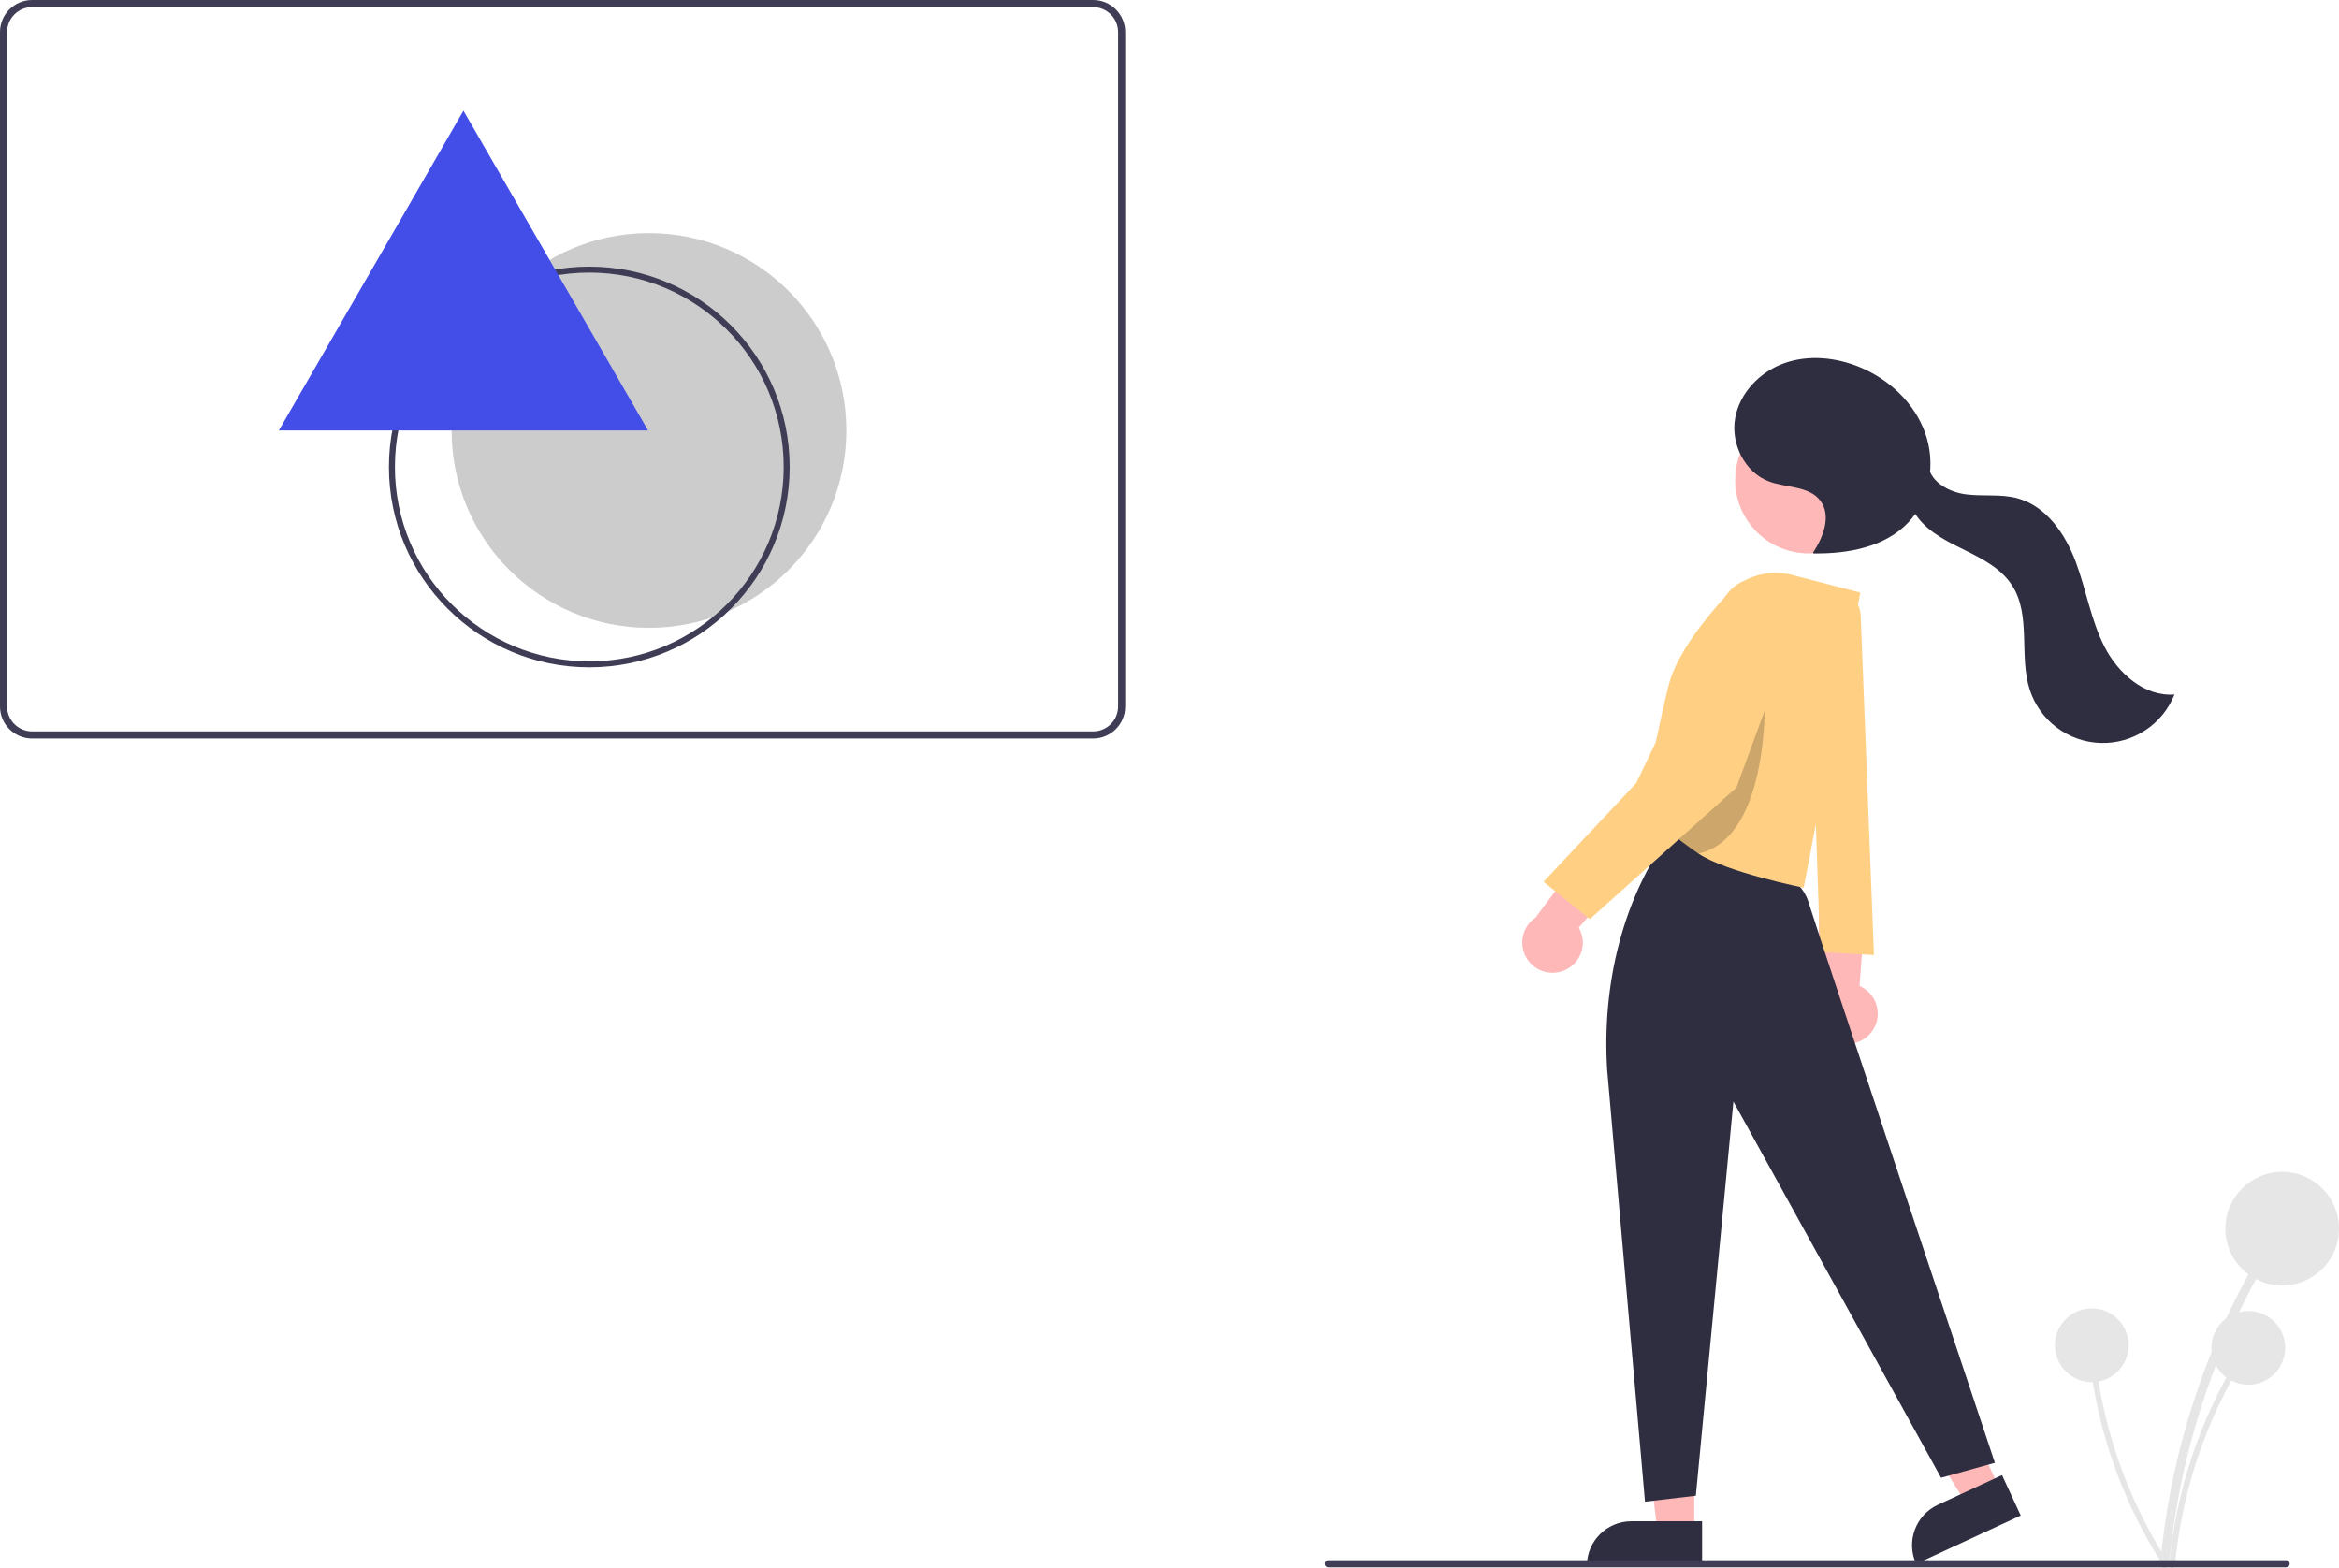
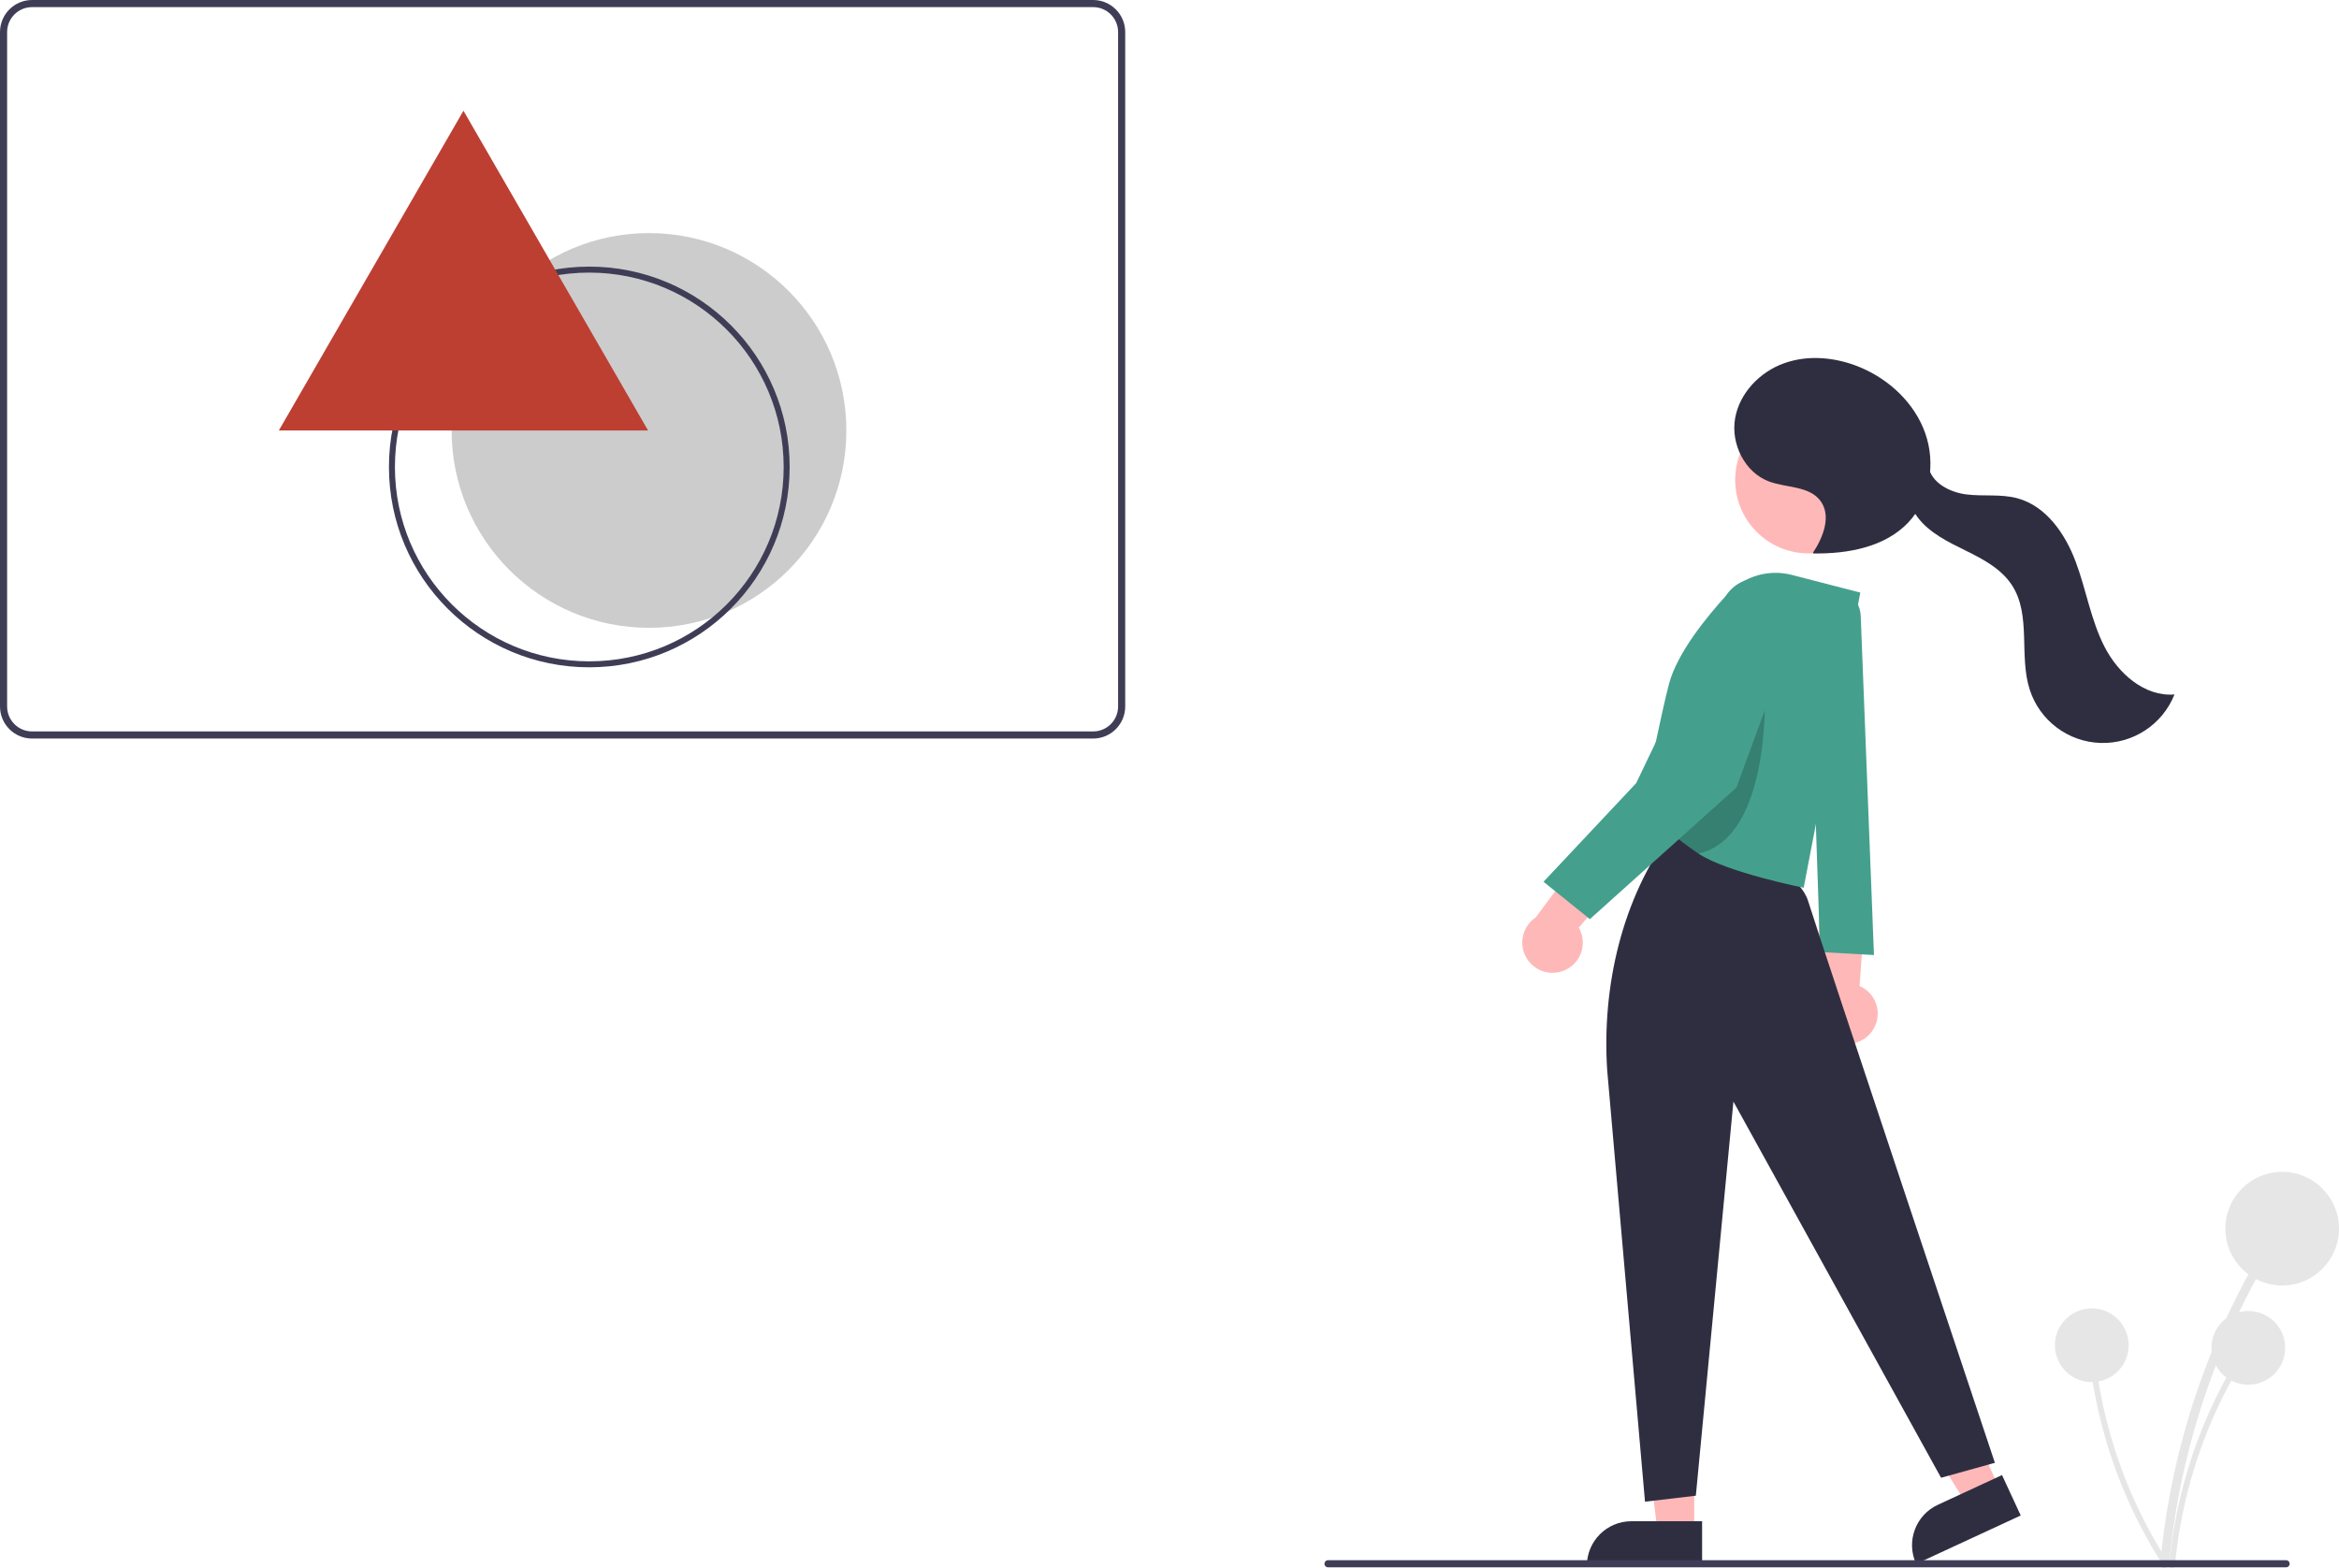
- <svg xmlns="http://www.w3.org/2000/svg" width="782.128" height="524.326" viewBox="0 0 782.128 524.326">
-   <g id="explore_ill" transform="translate(0 0)">
-     <path id="Path_1" data-name="Path 1" d="M574.476,434.808H219.652a10.728,10.728,0,0,1-10.716-10.716V198.553a10.728,10.728,0,0,1,10.716-10.716H574.476a10.728,10.728,0,0,1,10.716,10.716V424.092A10.728,10.728,0,0,1,574.476,434.808ZM219.652,190.218a8.345,8.345,0,0,0-8.335,8.335V424.092a8.345,8.345,0,0,0,8.335,8.335H574.476a8.345,8.345,0,0,0,8.335-8.335V198.553a8.345,8.345,0,0,0-8.335-8.335Z" transform="translate(-208.936 -187.837)" fill="#3f3d56" />
-     <circle id="Ellipse_1" data-name="Ellipse 1" cx="65.998" cy="65.998" r="65.998" transform="translate(151.014 77.947)" fill="#ccc" />
-     <path id="Path_2" data-name="Path 2" d="M934.286,710.726a246.3,246.3,0,0,1,20.385-77.735q4.6-10.278,10.128-20.1c.947-1.685-1.644-3.2-2.59-1.514a249.709,249.709,0,0,0-27.786,76.655q-2.086,11.268-3.136,22.7c-.178,1.922,2.823,1.909,3,0Z" transform="translate(-208.936 -187.837)" fill="#e6e6e6" />
-     <circle id="Ellipse_2" data-name="Ellipse 2" cx="19" cy="19" r="19" transform="translate(744.128 391.863)" fill="#e6e6e6" />
-     <path id="Path_3" data-name="Path 3" d="M936.229,711.231a159.789,159.789,0,0,1,13.225-50.43q2.985-6.667,6.57-13.041a.974.974,0,0,0-1.681-.982,162,162,0,0,0-18.026,49.73q-1.353,7.31-2.034,14.724c-.115,1.247,1.832,1.239,1.946,0Z" transform="translate(-208.936 -187.837)" fill="#e6e6e6" />
-     <circle id="Ellipse_3" data-name="Ellipse 3" cx="12.326" cy="12.326" r="12.326" transform="translate(739.476 438.391)" fill="#e6e6e6" />
-     <path id="Path_4" data-name="Path 4" d="M933.773,710.067a159.785,159.785,0,0,1-20.59-47.9q-1.748-7.093-2.841-14.324a.974.974,0,0,0-1.929.259,162,162,0,0,0,16.374,50.3q3.429,6.6,7.452,12.861c.676,1.054,2.206-.15,1.535-1.2Z" transform="translate(-208.936 -187.837)" fill="#e6e6e6" />
-     <circle id="Ellipse_4" data-name="Ellipse 4" cx="12.326" cy="12.326" r="12.326" transform="translate(687.135 437.526)" fill="#e6e6e6" />
-     <path id="Path_5" data-name="Path 5" d="M835.164,532.328a10.056,10.056,0,0,0-4.418-14.773l2.591-35.641-16.2,9.072.024,32.454a10.11,10.11,0,0,0,18.006,8.887Z" transform="translate(-208.936 -187.837)" fill="#ffb8b8" />
-     <path id="Path_6" data-name="Path 6" d="M831.134,393.782l4.43,113.418-18-1-4-119,3.8-1.786a9.665,9.665,0,0,1,13.774,8.368Z" transform="translate(-208.936 -187.837)" fill="#ffd084" />
-     <path id="Path_7" data-name="Path 7" d="M566.53,512.2H554.271l-5.833-47.288h18.094Z" fill="#ffb8b8" />
-     <path id="Path_8" data-name="Path 8" d="M545.513,508.7h23.644v14.886h-38.53A14.887,14.887,0,0,1,545.512,508.7Z" fill="#2f2e41" />
-     <path id="Path_9" data-name="Path 9" d="M668.533,497.55l-11.125,5.15-25.161-40.461,16.421-7.6Z" fill="#ffb8b8" />
-     <path id="Path_10" data-name="Path 10" d="M859.647,688.509h23.644V703.4h-38.53A14.887,14.887,0,0,1,859.647,688.509Z" transform="translate(-421.365 239.536) rotate(-24.841)" fill="#2f2e41" />
-     <path id="Path_11" data-name="Path 11" d="M746.356,545.711,759,690l17-2,12.564-131.8L858,682l18-5s-57.936-173.3-62.436-187.8c-4.933-15.9-44-22-44-22l-1.5-1.5C751.277,488.3,744.553,517.619,746.356,545.711Z" transform="translate(-208.936 -187.837)" fill="#2f2e41" />
-     <circle id="Ellipse_5" data-name="Ellipse 5" cx="24.561" cy="24.561" r="24.561" transform="translate(580.216 135.937)" fill="#ffb8b8" />
-     <path id="Path_12" data-name="Path 12" d="M831,386l-18.936,98.7s-25.94-5.18-35.18-11.42c-3.66-2.48-6.98-5.04-9.78-7.36a121.262,121.262,0,0,1-9.04-8.22s6.64-32.61,9.01-41.34c2.752-10.112,12.193-21.891,19.547-29.918a21.745,21.745,0,0,1,21.474-6.356Z" transform="translate(-208.936 -187.837)" fill="#ffd084" />
-     <path id="Path_13" data-name="Path 13" d="M776.884,473.28c-3.66-2.48-6.98-5.04-9.78-7.36,1.01-14.94,23.02-46.22,31.94-46.22C799.044,419.7,801.154,467.91,776.884,473.28Z" transform="translate(-208.936 -187.837)" opacity="0.2" />
-     <path id="Path_14" data-name="Path 14" d="M731.58,512.517a10.056,10.056,0,0,0,5.277-14.488l23.359-27.043-18.414-2.4-19.359,26.048a10.11,10.11,0,0,0,9.137,17.88Z" transform="translate(-208.936 -187.837)" fill="#ffb8b8" />
-     <path id="Path_15" data-name="Path 15" d="M796.886,381.225a16.32,16.32,0,0,0-3.026.347,12.5,12.5,0,0,0-8.918,7.8L756.064,449.7l-31,33,15.5,12.5,49-44,19.576-53.281a12.754,12.754,0,0,0-12.254-16.694Z" transform="translate(-208.936 -187.837)" fill="#ffd084" />
-     <path id="Path_16" data-name="Path 16" d="M815.167,372.67c3.5-5.232,6.254-12.488,2.406-17.466-3.8-4.914-11.292-4.19-17.11-6.365-8.1-3.029-12.8-12.549-11.338-21.076s8.31-15.594,16.464-18.486,17.348-1.951,25.333,1.379c9.829,4.1,18.261,12.03,21.8,22.076s1.646,22.108-5.689,29.83c-7.864,8.278-20.206,10.484-31.623,10.351" transform="translate(-208.936 -187.837)" fill="#2f2e41" />
-     <path id="Path_17" data-name="Path 17" d="M853.736,343.71c1,5.591,7.134,8.766,12.771,9.464s11.468-.2,16.955,1.269c9.674,2.584,16.055,11.888,19.567,21.266s5.07,19.5,9.633,28.412,13.411,16.771,23.389,15.938a25.732,25.732,0,0,1-48.394-1.569c-3.666-11.317.542-24.813-5.868-34.833-3.547-5.545-9.673-8.807-15.579-11.713s-12.106-5.889-16.066-11.148-4.751-13.563.129-17.981" transform="translate(-208.936 -187.837)" fill="#2f2e41" />
-     <path id="Path_18" data-name="Path 18" d="M973.339,711.948H653.045a1.191,1.191,0,0,1,0-2.381H973.339a1.191,1.191,0,1,1,0,2.381Z" transform="translate(-208.936 -187.837)" fill="#3f3d56" />
-     <path id="Path_19" data-name="Path 19" d="M405.989,410.989a67,67,0,1,1,67-67,67,67,0,0,1-67,67Zm0-132a65,65,0,1,0,65,65,65,65,0,0,0-65-65Z" transform="translate(-208.936 -187.837)" fill="#3f3d56" />
-     <path id="Path_20" data-name="Path 20" d="M154.974,37.028,93.245,143.945H216.7L154.974,37.028,93.245,143.945H216.7Z" fill="#434ee8" />
-   </g>
+ <svg xmlns="http://www.w3.org/2000/svg" id="fad6bd40-d7a1-475a-8cb8-f1a0445f95b8" data-name="Layer 1" width="782.128" height="524.326" viewBox="0 0 782.128 524.326">
+   <path d="M574.476,434.808H219.652A10.728,10.728,0,0,1,208.936,424.092V198.553A10.728,10.728,0,0,1,219.652,187.837H574.476a10.728,10.728,0,0,1,10.716,10.716V424.092A10.728,10.728,0,0,1,574.476,434.808ZM219.652,190.218a8.345,8.345,0,0,0-8.335,8.335V424.092a8.345,8.345,0,0,0,8.335,8.335H574.476a8.345,8.345,0,0,0,8.335-8.335V198.553a8.345,8.345,0,0,0-8.335-8.335Z" transform="translate(-208.936 -187.837)" fill="#3f3d56" />
+   <circle cx="217.012" cy="143.945" r="65.998" fill="#ccc" />
+   <path d="M934.286,710.726a246.302,246.302,0,0,1,20.385-77.735q4.601-10.278,10.127-20.103c.947-1.685-1.644-3.199-2.59-1.514a249.707,249.707,0,0,0-27.786,76.655q-2.086,11.269-3.136,22.696c-.178,1.922,2.823,1.909,3,0Z" transform="translate(-208.936 -187.837)" fill="#e6e6e6" />
+   <circle cx="763.128" cy="410.863" r="19" fill="#e6e6e6" />
+   <path d="M936.229,711.231a159.788,159.788,0,0,1,13.225-50.43q2.985-6.668,6.57-13.042a.974.974,0,0,0-1.681-.982,161.997,161.997,0,0,0-18.026,49.73q-1.353,7.31-2.034,14.724c-.115,1.247,1.832,1.239,1.946,0Z" transform="translate(-208.936 -187.837)" fill="#e6e6e6" />
+   <circle cx="751.802" cy="450.717" r="12.326" fill="#e6e6e6" />
+   <path d="M933.773,710.067a159.787,159.787,0,0,1-20.59-47.897q-1.748-7.093-2.841-14.324a.974.974,0,0,0-1.929.259,161.997,161.997,0,0,0,16.374,50.298q3.429,6.597,7.452,12.861c.676,1.054,2.206-.15,1.535-1.197Z" transform="translate(-208.936 -187.837)" fill="#e6e6e6" />
+   <circle cx="699.461" cy="449.852" r="12.326" fill="#e6e6e6" />
+   <path d="M835.164,532.328a10.056,10.056,0,0,0-4.418-14.773l2.591-35.641-16.203,9.072.024,32.454a10.11,10.11,0,0,0,18.006,8.887Z" transform="translate(-208.936 -187.837)" fill="#ffb8b8" />
+   <path d="M831.134,393.782l4.43,113.418-18-1-4-119,3.796-1.786A9.665,9.665,0,0,1,831.134,393.782Z" transform="translate(-208.936 -187.837)" fill="#44a08d" />
+   <polygon points="566.53 512.201 554.271 512.201 548.438 464.913 566.532 464.913 566.53 512.201" fill="#ffb8b8" />
+   <path d="M545.513,508.698h23.644a0,0,0,0,1,0,0V523.585a0,0,0,0,1,0,0H530.626a0,0,0,0,1,0,0v0A14.887,14.887,0,0,1,545.513,508.698Z" fill="#2f2e41" />
+   <polygon points="668.533 497.55 657.408 502.7 632.247 462.239 648.668 454.637 668.533 497.55" fill="#ffb8b8" />
+   <path d="M859.647,688.509h23.644a0,0,0,0,1,0,0v14.887a0,0,0,0,1,0,0H844.761a0,0,0,0,1,0,0v0A14.887,14.887,0,0,1,859.647,688.509Z" transform="translate(-421.3652 239.5361) rotate(-24.84116)" fill="#2f2e41" />
+   <path d="M746.356,545.711,759,690l17-2,12.564-131.8L858,682l18-5s-57.936-173.3-62.436-187.8c-4.933-15.895-44-22-44-22l-1.5-1.5C751.277,488.298,744.553,517.619,746.356,545.711Z" transform="translate(-208.936 -187.837)" fill="#2f2e41" />
+   <circle cx="604.777" cy="160.498" r="24.561" fill="#ffb8b8" />
+   <path d="M831,386l-18.936,98.7S786.124,479.52,776.884,473.28c-3.66-2.48-6.98-5.04-9.78-7.36a121.272,121.272,0,0,1-9.04-8.22s6.64-32.61,9.01-41.34c2.752-10.112,12.193-21.891,19.547-29.918a21.745,21.745,0,0,1,21.474-6.356Z" transform="translate(-208.936 -187.837)" fill="#44a08d" />
+   <path d="M776.884,473.28c-3.66-2.48-6.98-5.04-9.78-7.36,1.01-14.94,23.02-46.22,31.94-46.22C799.044,419.7,801.154,467.91,776.884,473.28Z" transform="translate(-208.936 -187.837)" opacity="0.2" />
+   <path d="M731.58,512.517a10.056,10.056,0,0,0,5.277-14.488l23.359-27.043-18.414-2.397-19.359,26.048A10.11,10.11,0,0,0,731.58,512.517Z" transform="translate(-208.936 -187.837)" fill="#ffb8b8" />
+   <path d="M796.886,381.225a16.322,16.322,0,0,0-3.026.347,12.495,12.495,0,0,0-8.918,7.8L756.064,449.7l-31,33,15.5,12.5,49-44,19.576-53.282A12.754,12.754,0,0,0,796.886,381.225Z" transform="translate(-208.936 -187.837)" fill="#44a08d" />
+   <path d="M815.167,372.67c3.496-5.232,6.254-12.488,2.406-17.466-3.799-4.914-11.292-4.19-17.111-6.365-8.104-3.029-12.804-12.549-11.338-21.076s8.31-15.594,16.464-18.486,17.348-1.951,25.333,1.379c9.829,4.1,18.261,12.03,21.797,22.076s1.646,22.108-5.689,29.83c-7.864,8.278-20.206,10.485-31.623,10.351" transform="translate(-208.936 -187.837)" fill="#2f2e41" />
+   <path d="M853.736,343.71c1.001,5.591,7.134,8.766,12.771,9.464s11.468-.197,16.955,1.269c9.674,2.584,16.055,11.888,19.567,21.265s5.069,19.498,9.633,28.412,13.411,16.771,23.389,15.938a25.732,25.732,0,0,1-48.394-1.569c-3.666-11.317.542-24.813-5.868-34.834-3.547-5.545-9.673-8.807-15.579-11.713s-12.106-5.889-16.066-11.148-4.751-13.563.129-17.981" transform="translate(-208.936 -187.837)" fill="#2f2e41" />
+   <path d="M973.339,711.948h-320.294a1.191,1.191,0,1,1,0-2.381h320.294a1.191,1.191,0,1,1,0,2.381Z" transform="translate(-208.936 -187.837)" fill="#3f3d56" />
+   <path d="M405.989,410.989a66.998,66.998,0,1,1,66.999-66.999A67.074,67.074,0,0,1,405.989,410.989Zm0-131.997a64.998,64.998,0,1,0,64.999,64.998A65.072,65.072,0,0,0,405.989,278.993Z" transform="translate(-208.936 -187.837)" fill="#3f3d56" />
+   <polygon points="154.974 37.028 93.245 143.945 216.703 143.945 154.974 37.028 93.245 143.945 216.703 143.945 154.974 37.028" fill="#bd3f32" />
</svg>
